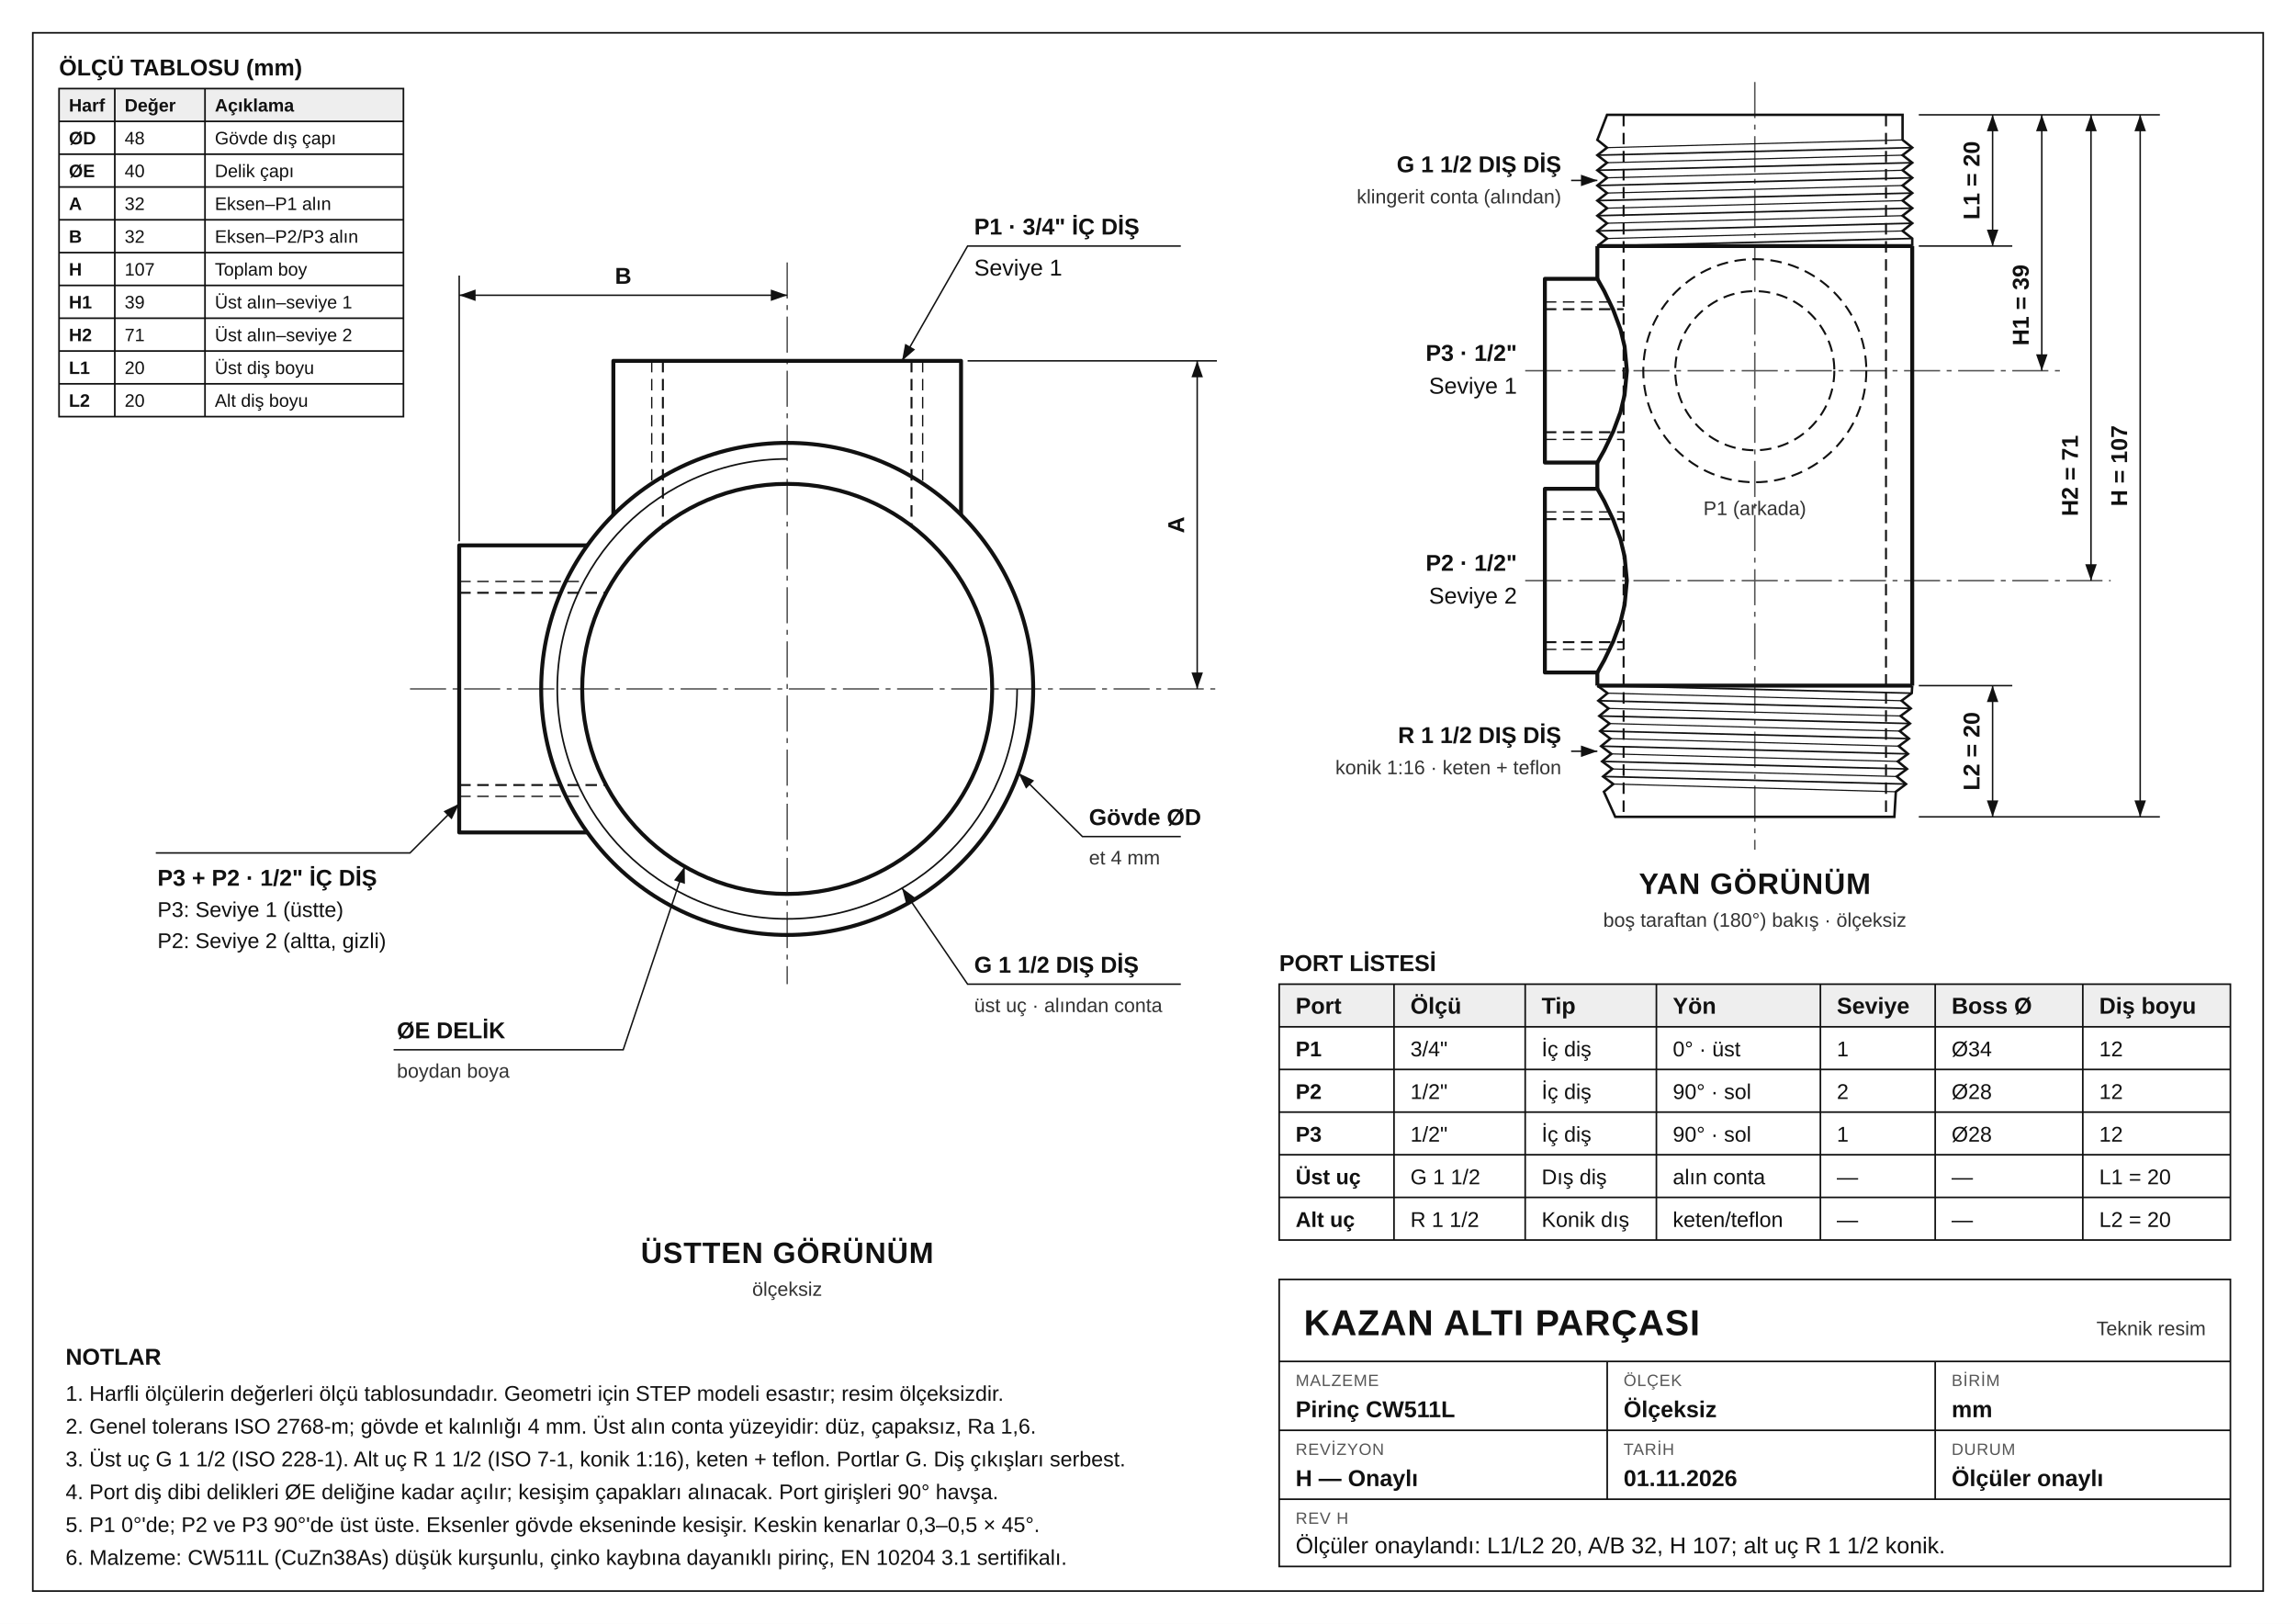
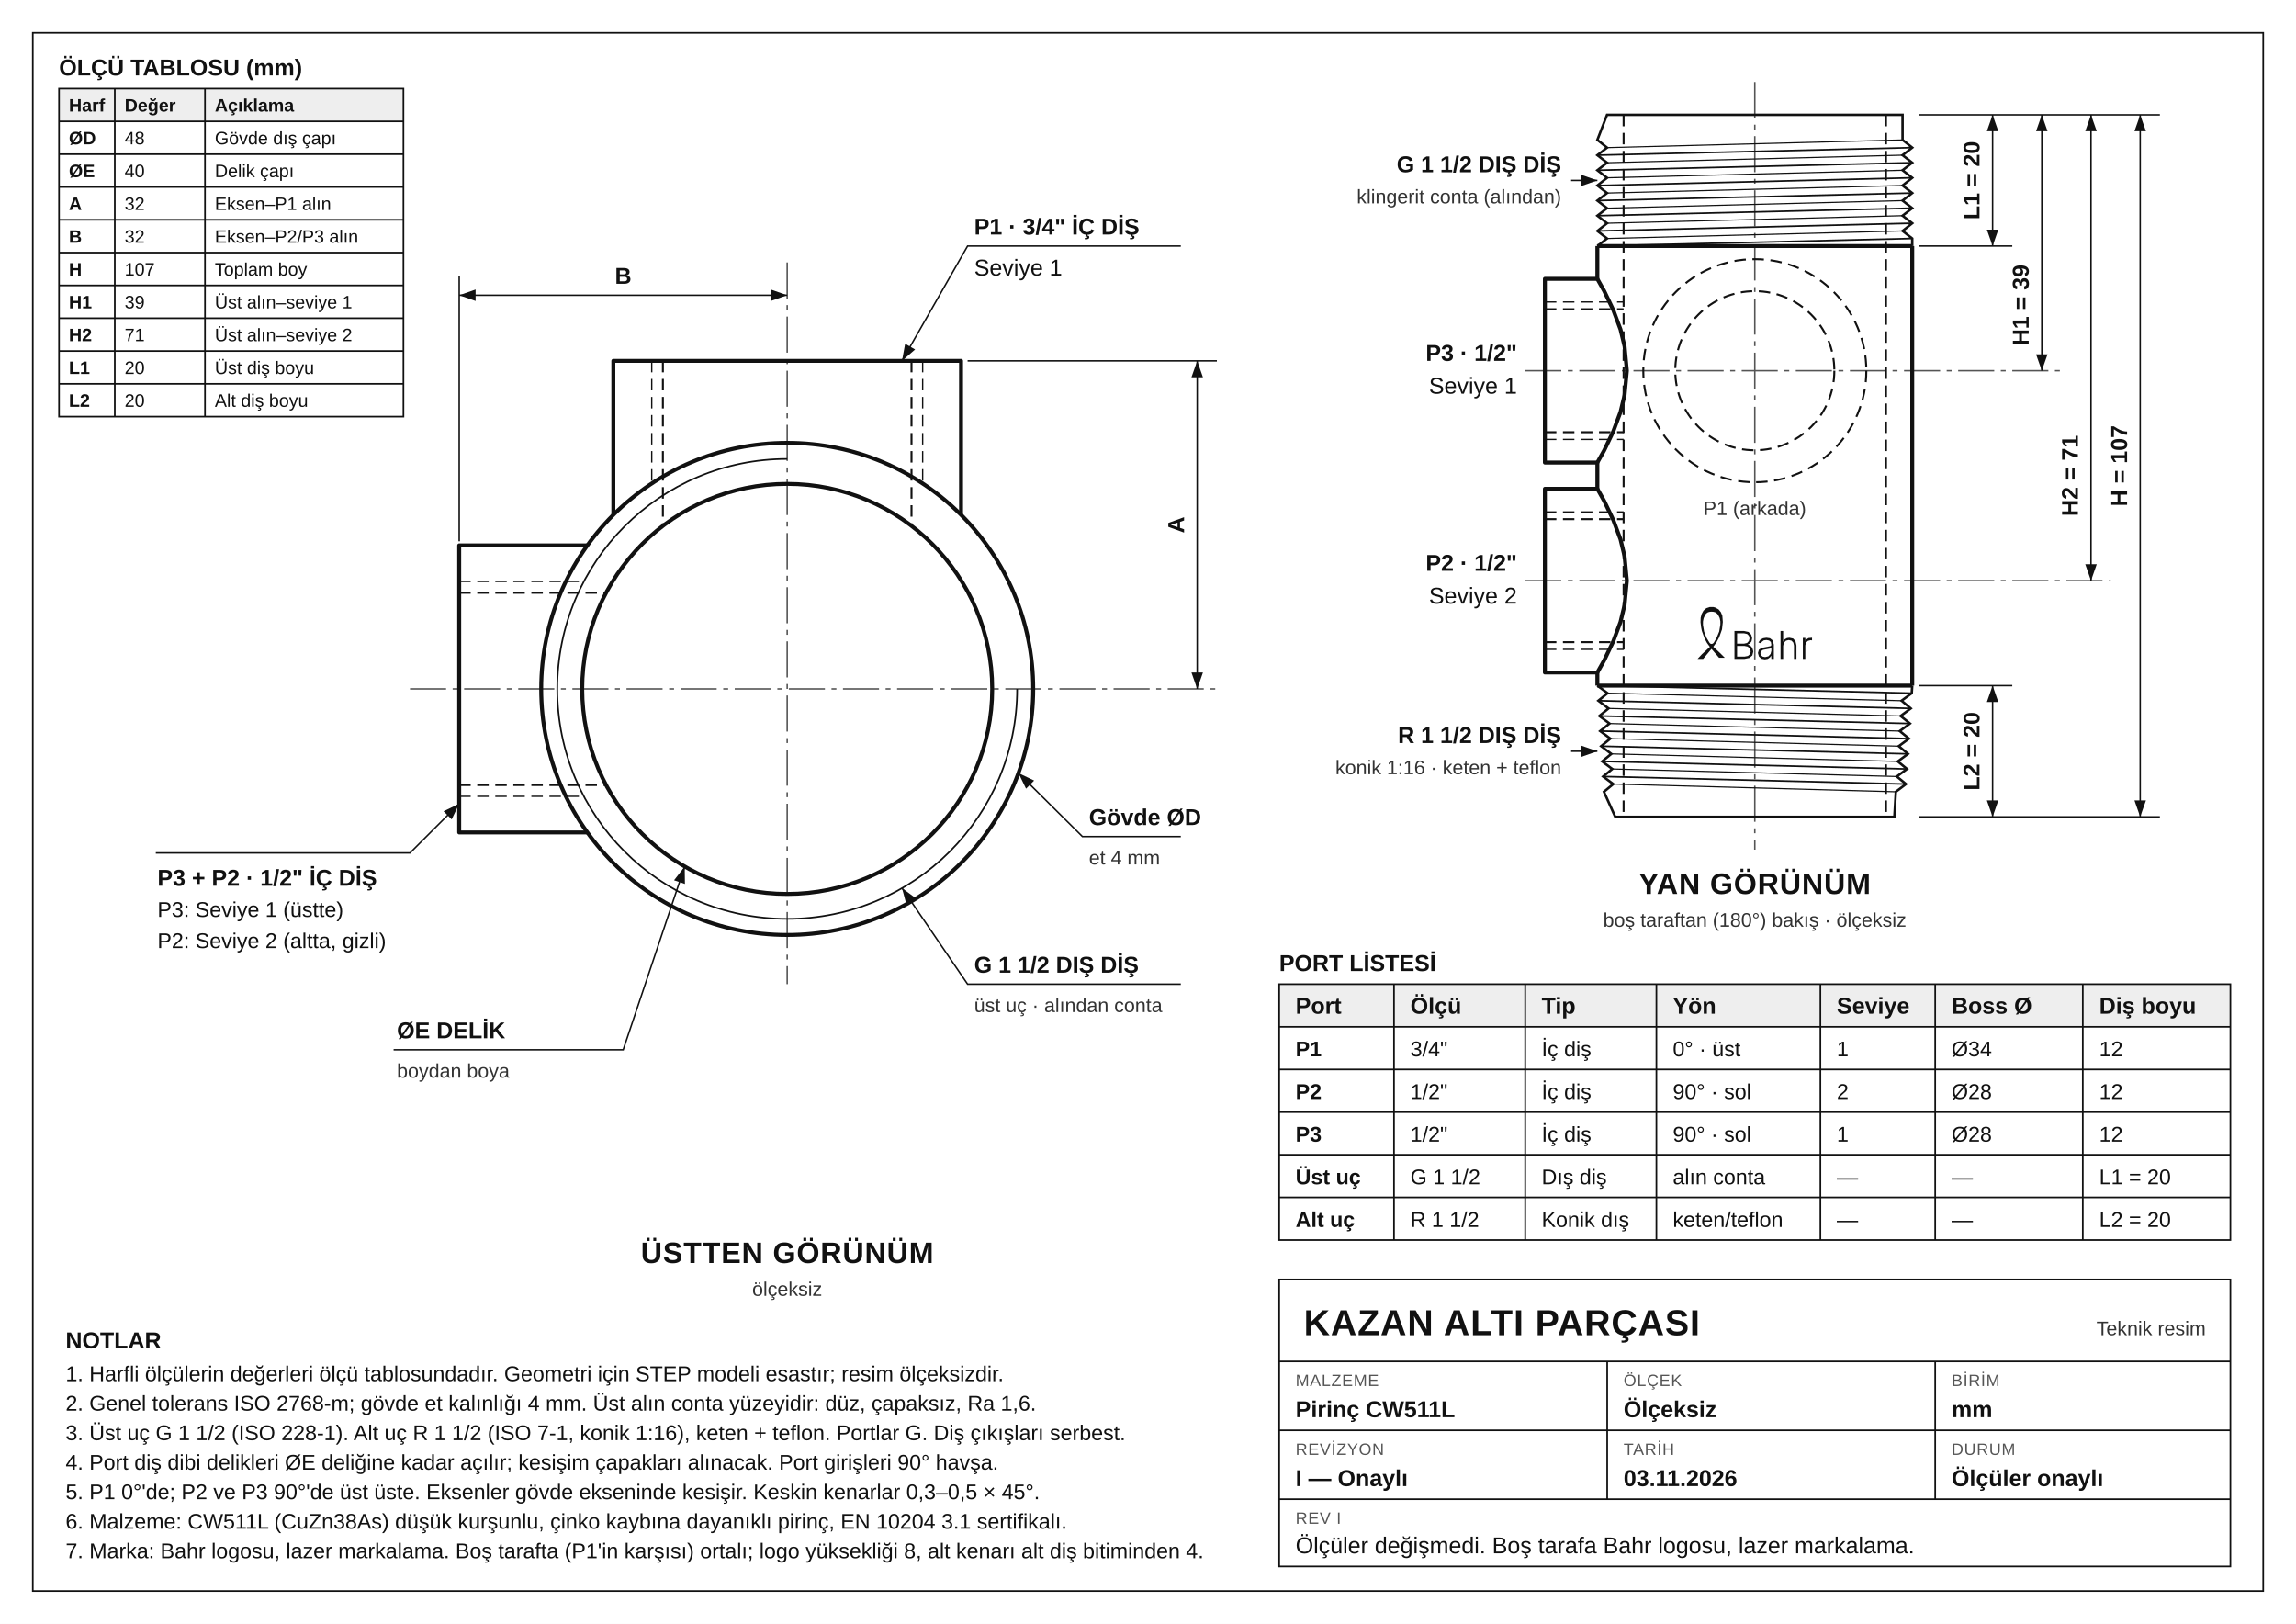
<svg xmlns="http://www.w3.org/2000/svg" viewBox="0 0 1400 990" width="1400" height="990" font-family="Arial, Helvetica, sans-serif">
  <defs>
    <marker id="arr" viewBox="0 0 10 10" refX="10" refY="5" markerWidth="10" markerHeight="10" markerUnits="userSpaceOnUse" orient="auto-start-reverse">
      <path d="M0,1.5 L10,5 L0,8.5 z" fill="#111" />
    </marker>
    <style>
      .vis{fill:none;stroke:#111;stroke-width:2.4;stroke-linejoin:round}
      .thin{fill:none;stroke:#111;stroke-width:1}
      .hid{fill:none;stroke:#111;stroke-width:1.2;stroke-dasharray:7 4}
      .hidt{fill:none;stroke:#111;stroke-width:0.8;stroke-dasharray:7 4}
      .ctr{fill:none;stroke:#555;stroke-width:0.9;stroke-dasharray:22 4 3 4}
      .dim{fill:none;stroke:#111;stroke-width:0.9}
      .dima{fill:none;stroke:#111;stroke-width:0.9;marker-start:url(#arr);marker-end:url(#arr)}
      .lead{fill:none;stroke:#111;stroke-width:0.9;marker-start:url(#arr)}
      .grid{fill:none;stroke:#111;stroke-width:1}
      .t{font-size:14px;fill:#111}
      .tb{font-size:14px;font-weight:700;fill:#111}
      .ts{font-size:12px;fill:#333}
      .tn{font-size:13px;fill:#111}
      .tl{font-size:10px;fill:#555;letter-spacing:.4px}
      .h{font-size:18px;font-weight:700;fill:#111;letter-spacing:.5px}
      .tt{font-size:11px;fill:#111}
      .ttb{font-size:11px;font-weight:700;fill:#111}
      .dis{fill:none;stroke:#111;stroke-width:1.5;stroke-linejoin:miter}
      .disi{fill:none;stroke:#111;stroke-width:.7}
      .q{fill:#c2410c}
+       .mark{fill:#111;stroke:none}
    </style>
  </defs>
  <rect x="0" y="0" width="1400" height="990" fill="#fff" />
  <rect x="20" y="20" width="1360" height="950" class="grid" stroke-width="1.6" />
  <g transform="translate(100,0)">
    <line class="ctr" x1="150" y1="420" x2="642" y2="420" />
    <line class="ctr" x1="380" y1="160" x2="380" y2="600" />
    <circle class="vis" cx="380" cy="420" r="150" />
    <path class="thin" d="M380 279.8 A140.2 140.2 0 1 0 520.2 420" />
    <circle class="vis" cx="380" cy="420" r="125" />
    <path class="vis" d="M274 313.9 V220 H486 V313.9" />
    <path class="hid" d="M304.2 220 V320.6 M455.8 220 V320.6" />
    <path class="hidt" d="M297.4 220 V295 M462.6 220 V295" />
    <path class="vis" d="M258.2 332.5 H180 V507.5 H258.2" />
    <path class="hid" d="M180 361.4 H269.6 M180 478.6 H269.6" />
    <path class="hidt" d="M180 354.5 H255 M180 485.5 H255" />
    <polyline class="lead" points="521,471.3 560,510 620,510" />
    <text class="tb" x="564" y="503">Gövde <tspan>ØD</tspan>
    </text>
    <text class="ts" x="564" y="527">et 4 mm</text>
    <polyline class="lead" points="450,541.4 490,600 620,600" />
    <text class="tb" x="494" y="593">G 1 1/2 DIŞ DİŞ</text>
    <text class="ts" x="494" y="617">üst uç · alından conta</text>
    <polyline class="lead" points="317.5,528.3 280,640 140,640" />
    <text class="tb" x="142" y="633">
      <tspan>ØE</tspan> DELİK</text>
    <text class="ts" x="142" y="657">boydan boya</text>
    <line class="dim" x1="490" y1="220" x2="642" y2="220" />
    <line class="dima" x1="630" y1="220" x2="630" y2="420" />
    <text class="tb" transform="translate(622 320) rotate(-90)" text-anchor="middle">A</text>
    <line class="dim" x1="180" y1="330" x2="180" y2="168" />
    <line class="dima" x1="180" y1="180" x2="380" y2="180" />
    <text class="tb" x="280" y="173" text-anchor="middle">B</text>
    <polyline class="lead" points="450,220 490,150 620,150" />
    <text class="tb" x="494" y="143">P1 · 3/4" İÇ DİŞ</text>
    <text class="t" x="494" y="168">Seviye 1</text>
    <polyline class="lead" points="180,490 150,520 -5,520" />
    <text class="tb" x="-4" y="540">P3 + P2 · 1/2" İÇ DİŞ</text>
    <text class="tn" x="-4" y="559">P3: Seviye 1 (üstte)</text>
    <text class="tn" x="-4" y="578">P2: Seviye 2 (altta, gizli)</text>
    <text class="h" x="380" y="770" text-anchor="middle">ÜSTTEN GÖRÜNÜM</text>
    <text class="ts" x="380" y="790" text-anchor="middle">ölçeksiz</text>
  </g>
  <g>
    <text class="tb" x="36" y="46">ÖLÇÜ TABLOSU (mm)</text>
    <rect x="36" y="54" width="210" height="20" fill="#eee" />
    <rect class="grid" x="36" y="54" width="210" height="200" />
    <path class="grid" d="M36 74 H246 M36 94 H246 M36 114 H246 M36 134 H246 M36 154 H246 M36 174 H246 M36 194 H246 M36 214 H246 M36 234 H246 M70 54 V254 M125 54 V254" />
    <text class="ttb" x="42" y="68">Harf</text>
    <text class="ttb" x="76" y="68">Değer</text>
    <text class="ttb" x="131" y="68">Açıklama</text>
    <text class="ttb" x="42" y="88">ØD</text>
    <text class="tt" x="76" y="88">48</text>
    <text class="tt" x="131" y="88">Gövde dış çapı</text>
    <text class="ttb" x="42" y="108">ØE</text>
    <text class="tt" x="76" y="108">40</text>
    <text class="tt" x="131" y="108">Delik çapı</text>
    <text class="ttb" x="42" y="128">A</text>
    <text class="tt" x="76" y="128">32</text>
    <text class="tt" x="131" y="128">Eksen–P1 alın</text>
    <text class="ttb" x="42" y="148">B</text>
    <text class="tt" x="76" y="148">32</text>
    <text class="tt" x="131" y="148">Eksen–P2/P3 alın</text>
    <text class="ttb" x="42" y="168">H</text>
    <text class="tt" x="76" y="168">107</text>
    <text class="tt" x="131" y="168">Toplam boy</text>
    <text class="ttb" x="42" y="188">H1</text>
    <text class="tt" x="76" y="188">39</text>
    <text class="tt" x="131" y="188">Üst alın–seviye 1</text>
    <text class="ttb" x="42" y="208">H2</text>
    <text class="tt" x="76" y="208">71</text>
    <text class="tt" x="131" y="208">Üst alın–seviye 2</text>
    <text class="ttb" x="42" y="228">L1</text>
    <text class="tt" x="76" y="228">20</text>
    <text class="tt" x="131" y="228">Üst diş boyu</text>
    <text class="ttb" x="42" y="248">L2</text>
    <text class="tt" x="76" y="248">20</text>
    <text class="tt" x="131" y="248">Alt diş boyu</text>
  </g>
  <g>
    <line class="ctr" x1="1070" y1="50" x2="1070" y2="518" />
    <line class="ctr" x1="930" y1="226" x2="1257" y2="226" />
    <line class="ctr" x1="930" y1="354" x2="1287" y2="354" />
    <path class="vis" d="M974 418 V410 H942 V298 H974 V282 H942 V170 H974 V150 M1166 150 V418" />
    <path class="vis" d="M974 170 L975 171.8 L978.2 177.5 L983.7 189 L988.1 200.8 L990.6 211.2 L992 226 L990.6 240.8 L988.1 251.2 L983.7 263 L978.2 274.5 L975 280.2 L974 282" />
    <path class="vis" d="M974 298 L975 299.8 L978.2 305.5 L983.7 317 L988.1 328.8 L990.6 339.2 L992 354 L990.6 368.8 L988.1 379.2 L983.7 391 L978.2 402.5 L975 408.2 L974 410" />
    <line class="vis" x1="974" y1="150" x2="1166" y2="150" />
    <line class="vis" x1="974" y1="418" x2="1166" y2="418" />
    <path class="dis" d="M974.0 150.0 L979.9 145.4 L974.0 140.8 L979.9 136.1 L974.0 131.5 L979.9 126.9 L974.0 122.3 L979.9 117.7 L974.0 113.1 L979.9 108.4 L974.0 103.8 L979.9 99.2 L974.0 94.6 L979.9 90.0 L974.0 85.3 L979.9 70.0 L1160.1 70.0 L1160.1 85.3 L1166.0 90.0 L1160.1 94.6 L1166.0 99.2 L1160.1 103.8 L1166.0 108.4 L1160.1 113.1 L1166.0 117.7 L1160.1 122.3 L1166.0 126.9 L1160.1 131.5 L1166.0 136.1 L1160.1 140.8 L1166.0 145.4 L1166.0 150.0" />
    <path class="thin" d="M974.0 150.0 L1166.0 145.4 M974.0 140.8 L1166.0 136.1 M974.0 131.5 L1166.0 126.9 M974.0 122.3 L1166.0 117.7 M974.0 113.1 L1166.0 108.4 M974.0 103.8 L1166.0 99.2 M974.0 94.6 L1166.0 90.0" />
    <path class="disi" d="M979.9 145.4 L1160.1 140.8 M979.9 136.1 L1160.1 131.5 M979.9 126.9 L1160.1 122.3 M979.9 117.7 L1160.1 113.1 M979.9 108.4 L1160.1 103.8 M979.9 99.2 L1160.1 94.6 M979.9 90.0 L1160.1 85.3" />
    <path class="dis" d="M974.0 418.0 L980.2 422.6 L974.6 427.2 L980.8 431.9 L975.2 436.5 L981.4 441.1 L975.7 445.7 L981.9 450.3 L976.3 454.9 L982.5 459.6 L976.9 464.2 L983.1 468.8 L977.5 473.4 L983.7 478.0 L978.0 482.7 L984.9 498.0 L1155.1 498.0 L1156.0 482.7 L1162.2 478.0 L1156.6 473.4 L1162.8 468.8 L1157.2 464.2 L1163.4 459.6 L1157.8 454.9 L1164.0 450.3 L1158.4 445.7 L1164.6 441.1 L1158.9 436.5 L1165.1 431.9 L1159.5 427.2 L1165.7 422.6 L1166.0 418.0" />
    <path class="thin" d="M974.0 418.0 L1165.7 422.6 M974.6 427.2 L1165.1 431.9 M975.2 436.5 L1164.6 441.1 M975.7 445.7 L1164.0 450.3 M976.3 454.9 L1163.4 459.6 M976.9 464.2 L1162.8 468.8 M977.5 473.4 L1162.2 478.0" />
    <path class="disi" d="M980.2 422.6 L1159.5 427.2 M980.8 431.9 L1158.9 436.5 M981.4 441.1 L1158.4 445.7 M981.9 450.3 L1157.8 454.9 M982.5 459.6 L1157.2 464.2 M983.1 468.8 L1156.6 473.4 M983.7 478.0 L1156.0 482.7" />
    <path class="hid" d="M990 70 V498 M1150 70 V498" />
    <path class="hid" d="M942 188.5 H990 M942 263.5 H990 M942 316.5 H990 M942 391.5 H990" />
    <path class="hidt" d="M942 184.1 H990 M942 267.9 H990 M942 312.1 H990 M942 395.9 H990" />
    <circle class="hid" cx="1070" cy="226" r="68" />
    <circle class="hid" cx="1070" cy="226" r="48.5" />
    <text class="ts" x="1070" y="314" text-anchor="middle">P1 (arkada)</text>
+     <path class="mark" fill-rule="evenodd" d="M1035.1 401.7 1037.8 398.8 1042.6 394.4 1040.8 391.9 1039.4 389.3 1037.7 384.6 1037.3 382.6 1036.9 379.3 1037.0 376.6 1037.6 374.3 1038.7 372.3 1040.4 370.8 1042.5 370.1 1044.8 370.1 1045.9 370.4 1047.9 371.5 1049.3 373.2 1050.2 375.4 1050.5 379.2 1050.0 383.7 1048.3 388.5 1046.7 391.5 1044.7 394.3 1048.8 398.1 1051.7 401.0 1048.2 401.0 1043.6 395.6 1038.5 401.7 1035.1 401.7ZM1043.6 392.6 1044.4 392.4 1045.0 391.8 1046.7 388.9 1048.3 385.0 1049.0 380.8 1049.0 378.8 1048.6 376.8 1047.6 374.8 1046.9 374.0 1045.9 373.3 1044.8 373.0 1043.6 372.9 1042.5 373.0 1041.4 373.3 1040.4 374.0 1039.7 374.9 1038.8 376.9 1038.4 378.9 1038.4 381.0 1039.1 385.1 1040.6 388.9 1042.4 391.9 1042.9 392.4 1043.6 392.6Z" />
+     <path class="mark" fill-rule="evenodd" d="M1057.6 401.7 1063.7 401.7 1066.7 401.1 1068.5 399.6 1069.1 397.2 1068.5 395.0 1067.3 393.6 1065.7 393.0 1067.1 392.2 1068.0 391.0 1068.4 389.1 1067.8 386.9 1066.2 385.3 1063.4 384.7 1057.6 384.7ZM1059.2 400.3 1059.2 393.8 1063.7 393.8 1065.7 394.2 1067.0 395.5 1067.5 397.2 1067.1 398.8 1065.8 399.9 1063.7 400.3ZM1059.2 392.4 1059.2 386.1 1063.4 386.1 1065.3 386.5 1066.4 387.6 1066.8 389.2 1066.4 390.8 1065.3 392.0 1063.5 392.4ZM1076.1 402.0 1077.9 401.7 1079.2 400.8 1080.0 399.7 1080.1 401.7 1081.6 401.7 1081.6 393.0 1080.9 390.4 1079.2 389.1 1077.1 388.8 1075.1 389.1 1073.4 390.0 1072.2 391.7 1073.7 392.2 1074.4 391.2 1075.5 390.4 1077.1 390.2 1078.7 390.5 1079.8 391.4 1080.1 393.2 1079.7 393.9 1074.2 395.0 1072.5 396.1 1071.9 398.1 1072.5 400.2 1074.0 401.6 1076.1 402.0ZM1076.3 400.6 1074.8 400.3 1073.8 399.5 1073.4 398.2 1073.8 397.0 1075.0 396.2 1079.3 395.4 1080.1 395.0 1080.1 396.8 1079.6 398.7 1078.3 400.1 1076.3 400.6ZM1087.3 393.8 1087.7 391.9 1089.0 390.6 1090.7 390.2 1092.4 390.6 1093.5 391.8 1093.9 393.6 1093.9 401.7 1095.4 401.7 1095.4 393.5 1094.8 390.9 1093.4 389.3 1091.1 388.8 1089.6 389.0 1088.2 389.8 1087.3 391.2 1087.3 384.7 1085.7 384.7 1085.7 401.7 1087.3 401.7ZM1099.3 401.7 1100.8 401.7 1100.8 393.5 1101.2 391.8 1102.4 390.7 1104.0 390.3 1104.9 390.4 1104.9 388.8 1102.7 389.0 1101.6 389.8 1100.9 390.9 1100.8 388.9 1099.3 388.9Z" />
    <line class="dim" x1="1170" y1="70" x2="1317" y2="70" />
    <line class="dim" x1="1170" y1="150" x2="1227" y2="150" />
    <line class="dim" x1="1170" y1="418" x2="1227" y2="418" />
    <line class="dim" x1="1170" y1="498" x2="1317" y2="498" />
    <line class="dima" x1="1215" y1="70" x2="1215" y2="150" />
    <text class="tb" transform="translate(1207 110) rotate(-90)" text-anchor="middle">L1 = 20</text>
    <line class="dima" x1="1215" y1="418" x2="1215" y2="498" />
    <text class="tb" transform="translate(1207 458) rotate(-90)" text-anchor="middle">L2 = 20</text>
    <line class="dima" x1="1245" y1="70" x2="1245" y2="226" />
    <text class="tb" transform="translate(1237 186) rotate(-90)" text-anchor="middle">H1 = 39</text>
    <line class="dima" x1="1275" y1="70" x2="1275" y2="354" />
    <text class="tb" transform="translate(1267 290) rotate(-90)" text-anchor="middle">H2 = 71</text>
    <line class="dima" x1="1305" y1="70" x2="1305" y2="498" />
    <text class="tb" transform="translate(1297 284) rotate(-90)" text-anchor="middle">H = 107</text>
    <polyline class="lead" points="974,110 958,110" />
    <text class="tb" x="952" y="105" text-anchor="end">G 1 1/2 DIŞ DİŞ</text>
    <text class="ts" x="952" y="124" text-anchor="end">klingerit conta (alından)</text>
    <polyline class="lead" points="974,458 958,458" />
    <text class="tb" x="952" y="453" text-anchor="end">R 1 1/2 DIŞ DİŞ</text>
    <text class="ts" x="952" y="472" text-anchor="end">konik 1:16 · keten + teflon</text>
    <text class="tb" x="925" y="220" text-anchor="end">P3 · 1/2"</text>
    <text class="t" x="925" y="240" text-anchor="end">Seviye 1</text>
    <text class="tb" x="925" y="348" text-anchor="end">P2 · 1/2"</text>
    <text class="t" x="925" y="368" text-anchor="end">Seviye 2</text>
    <text class="h" x="1070" y="545" text-anchor="middle">YAN GÖRÜNÜM</text>
    <text class="ts" x="1070" y="565" text-anchor="middle">boş taraftan (180°) bakış · ölçeksiz</text>
  </g>
  <g>
    <text class="tb" x="780" y="592">PORT LİSTESİ</text>
    <rect x="780" y="600" width="580" height="26" fill="#eee" />
    <rect x="780" y="600" width="580" height="156" class="grid" />
    <path class="grid" d="M780 626 H1360 M780 652 H1360 M780 678 H1360 M780 704 H1360 M780 730 H1360" />
    <path class="grid" d="M850 600 V756 M930 600 V756 M1010 600 V756 M1110 600 V756 M1180 600 V756 M1270 600 V756" />
    <g class="tb" font-size="13">
      <text x="790" y="618">Port</text>
      <text x="860" y="618">Ölçü</text>
      <text x="940" y="618">Tip</text>
      <text x="1020" y="618">Yön</text>
      <text x="1120" y="618">Seviye</text>
      <text x="1190" y="618">Boss Ø</text>
      <text x="1280" y="618">Diş boyu</text>
    </g>
    <g class="tn">
      <text x="790" y="644" font-weight="700">P1</text>
      <text x="860" y="644">3/4"</text>
      <text x="940" y="644">İç diş</text>
      <text x="1020" y="644">0° · üst</text>
      <text x="1120" y="644">1</text>
      <text x="1190" y="644">Ø34</text>
      <text x="1280" y="644">12</text>
      <text x="790" y="670" font-weight="700">P2</text>
      <text x="860" y="670">1/2"</text>
      <text x="940" y="670">İç diş</text>
      <text x="1020" y="670">90° · sol</text>
      <text x="1120" y="670">2</text>
      <text x="1190" y="670">Ø28</text>
      <text x="1280" y="670">12</text>
      <text x="790" y="696" font-weight="700">P3</text>
      <text x="860" y="696">1/2"</text>
      <text x="940" y="696">İç diş</text>
      <text x="1020" y="696">90° · sol</text>
      <text x="1120" y="696">1</text>
      <text x="1190" y="696">Ø28</text>
      <text x="1280" y="696">12</text>
      <text x="790" y="722" font-weight="700">Üst uç</text>
      <text x="860" y="722">G 1 1/2</text>
      <text x="940" y="722">Dış diş</text>
      <text x="1020" y="722">alın conta</text>
      <text x="1120" y="722">—</text>
      <text x="1190" y="722">—</text>
      <text x="1280" y="722">L1 = 20</text>
      <text x="790" y="748" font-weight="700">Alt uç</text>
      <text x="860" y="748">R 1 1/2</text>
      <text x="940" y="748">Konik dış</text>
      <text x="1020" y="748">keten/teflon</text>
      <text x="1120" y="748">—</text>
      <text x="1190" y="748">—</text>
      <text x="1280" y="748">L2 = 20</text>
    </g>
  </g>
  <g>
-     <text class="tb" x="40" y="832">NOTLAR</text>
-     <text class="tn" x="40" y="854">1. Harfli ölçülerin değerleri ölçü tablosundadır. Geometri için STEP modeli esastır; resim ölçeksizdir.</text>
-     <text class="tn" x="40" y="874">2. Genel tolerans ISO 2768-m; gövde et kalınlığı 4 mm. Üst alın conta yüzeyidir: düz, çapaksız, Ra 1,6.</text>
-     <text class="tn" x="40" y="894">3. Üst uç G 1 1/2 (ISO 228-1). Alt uç R 1 1/2 (ISO 7-1, konik 1:16), keten + teflon. Portlar G. Diş çıkışları serbest.</text>
-     <text class="tn" x="40" y="914">4. Port diş dibi delikleri ØE deliğine kadar açılır; kesişim çapakları alınacak. Port girişleri 90° havşa.</text>
-     <text class="tn" x="40" y="934">5. P1 0°'de; P2 ve P3 90°'de üst üste. Eksenler gövde ekseninde kesişir. Keskin kenarlar 0,3–0,5 × 45°.</text>
-     <text class="tn" x="40" y="954">6. Malzeme: CW511L (CuZn38As) düşük kurşunlu, çinko kaybına dayanıklı pirinç, EN 10204 3.1 sertifikalı.</text>
+     <text class="tb" x="40" y="822">NOTLAR</text>
+     <text class="tn" x="40" y="842">1. Harfli ölçülerin değerleri ölçü tablosundadır. Geometri için STEP modeli esastır; resim ölçeksizdir.</text>
+     <text class="tn" x="40" y="860">2. Genel tolerans ISO 2768-m; gövde et kalınlığı 4 mm. Üst alın conta yüzeyidir: düz, çapaksız, Ra 1,6.</text>
+     <text class="tn" x="40" y="878">3. Üst uç G 1 1/2 (ISO 228-1). Alt uç R 1 1/2 (ISO 7-1, konik 1:16), keten + teflon. Portlar G. Diş çıkışları serbest.</text>
+     <text class="tn" x="40" y="896">4. Port diş dibi delikleri ØE deliğine kadar açılır; kesişim çapakları alınacak. Port girişleri 90° havşa.</text>
+     <text class="tn" x="40" y="914">5. P1 0°'de; P2 ve P3 90°'de üst üste. Eksenler gövde ekseninde kesişir. Keskin kenarlar 0,3–0,5 × 45°.</text>
+     <text class="tn" x="40" y="932">6. Malzeme: CW511L (CuZn38As) düşük kurşunlu, çinko kaybına dayanıklı pirinç, EN 10204 3.1 sertifikalı.</text>
+     <text class="tn" x="40" y="950">7. Marka: Bahr logosu, lazer markalama. Boş tarafta (P1'in karşısı) ortalı; logo yüksekliği 8, alt kenarı alt diş bitiminden 4.</text>
  </g>
  <g>
    <rect x="780" y="780" width="580" height="175" class="grid" stroke-width="1.6" />
    <path class="grid" d="M780 830 H1360 M780 872 H1360 M780 914 H1360" />
    <path class="grid" d="M980 830 V914 M1180 830 V914" />
    <text x="795" y="814" font-size="22" font-weight="700" fill="#111" letter-spacing=".5">KAZAN ALTI PARÇASI</text>
    <text class="ts" x="1345" y="814" text-anchor="end">Teknik resim</text>
    <text class="tl" x="790" y="845">MALZEME</text>
    <text class="tb" x="790" y="864">Pirinç CW511L</text>
    <text class="tl" x="990" y="845">ÖLÇEK</text>
    <text class="tb" x="990" y="864">Ölçeksiz</text>
    <text class="tl" x="1190" y="845">BİRİM</text>
    <text class="tb" x="1190" y="864">mm</text>
    <text class="tl" x="790" y="887">REVİZYON</text>
-     <text class="tb" x="790" y="906">H — Onaylı</text>
+     <text class="tb" x="790" y="906">I — Onaylı</text>
    <text class="tl" x="990" y="887">TARİH</text>
-     <text class="tb" x="990" y="906">01.11.2026</text>
+     <text class="tb" x="990" y="906">03.11.2026</text>
    <text class="tl" x="1190" y="887">DURUM</text>
    <text class="tb" x="1190" y="906">Ölçüler onaylı</text>
-     <text class="tl" x="790" y="929">REV H</text>
-     <text class="t" x="790" y="947">Ölçüler onaylandı: L1/L2 20, A/B 32, H 107; alt uç R 1 1/2 konik.</text>
+     <text class="tl" x="790" y="929">REV I</text>
+     <text class="t" x="790" y="947">Ölçüler değişmedi. Boş tarafa Bahr logosu, lazer markalama.</text>
  </g>
</svg>
